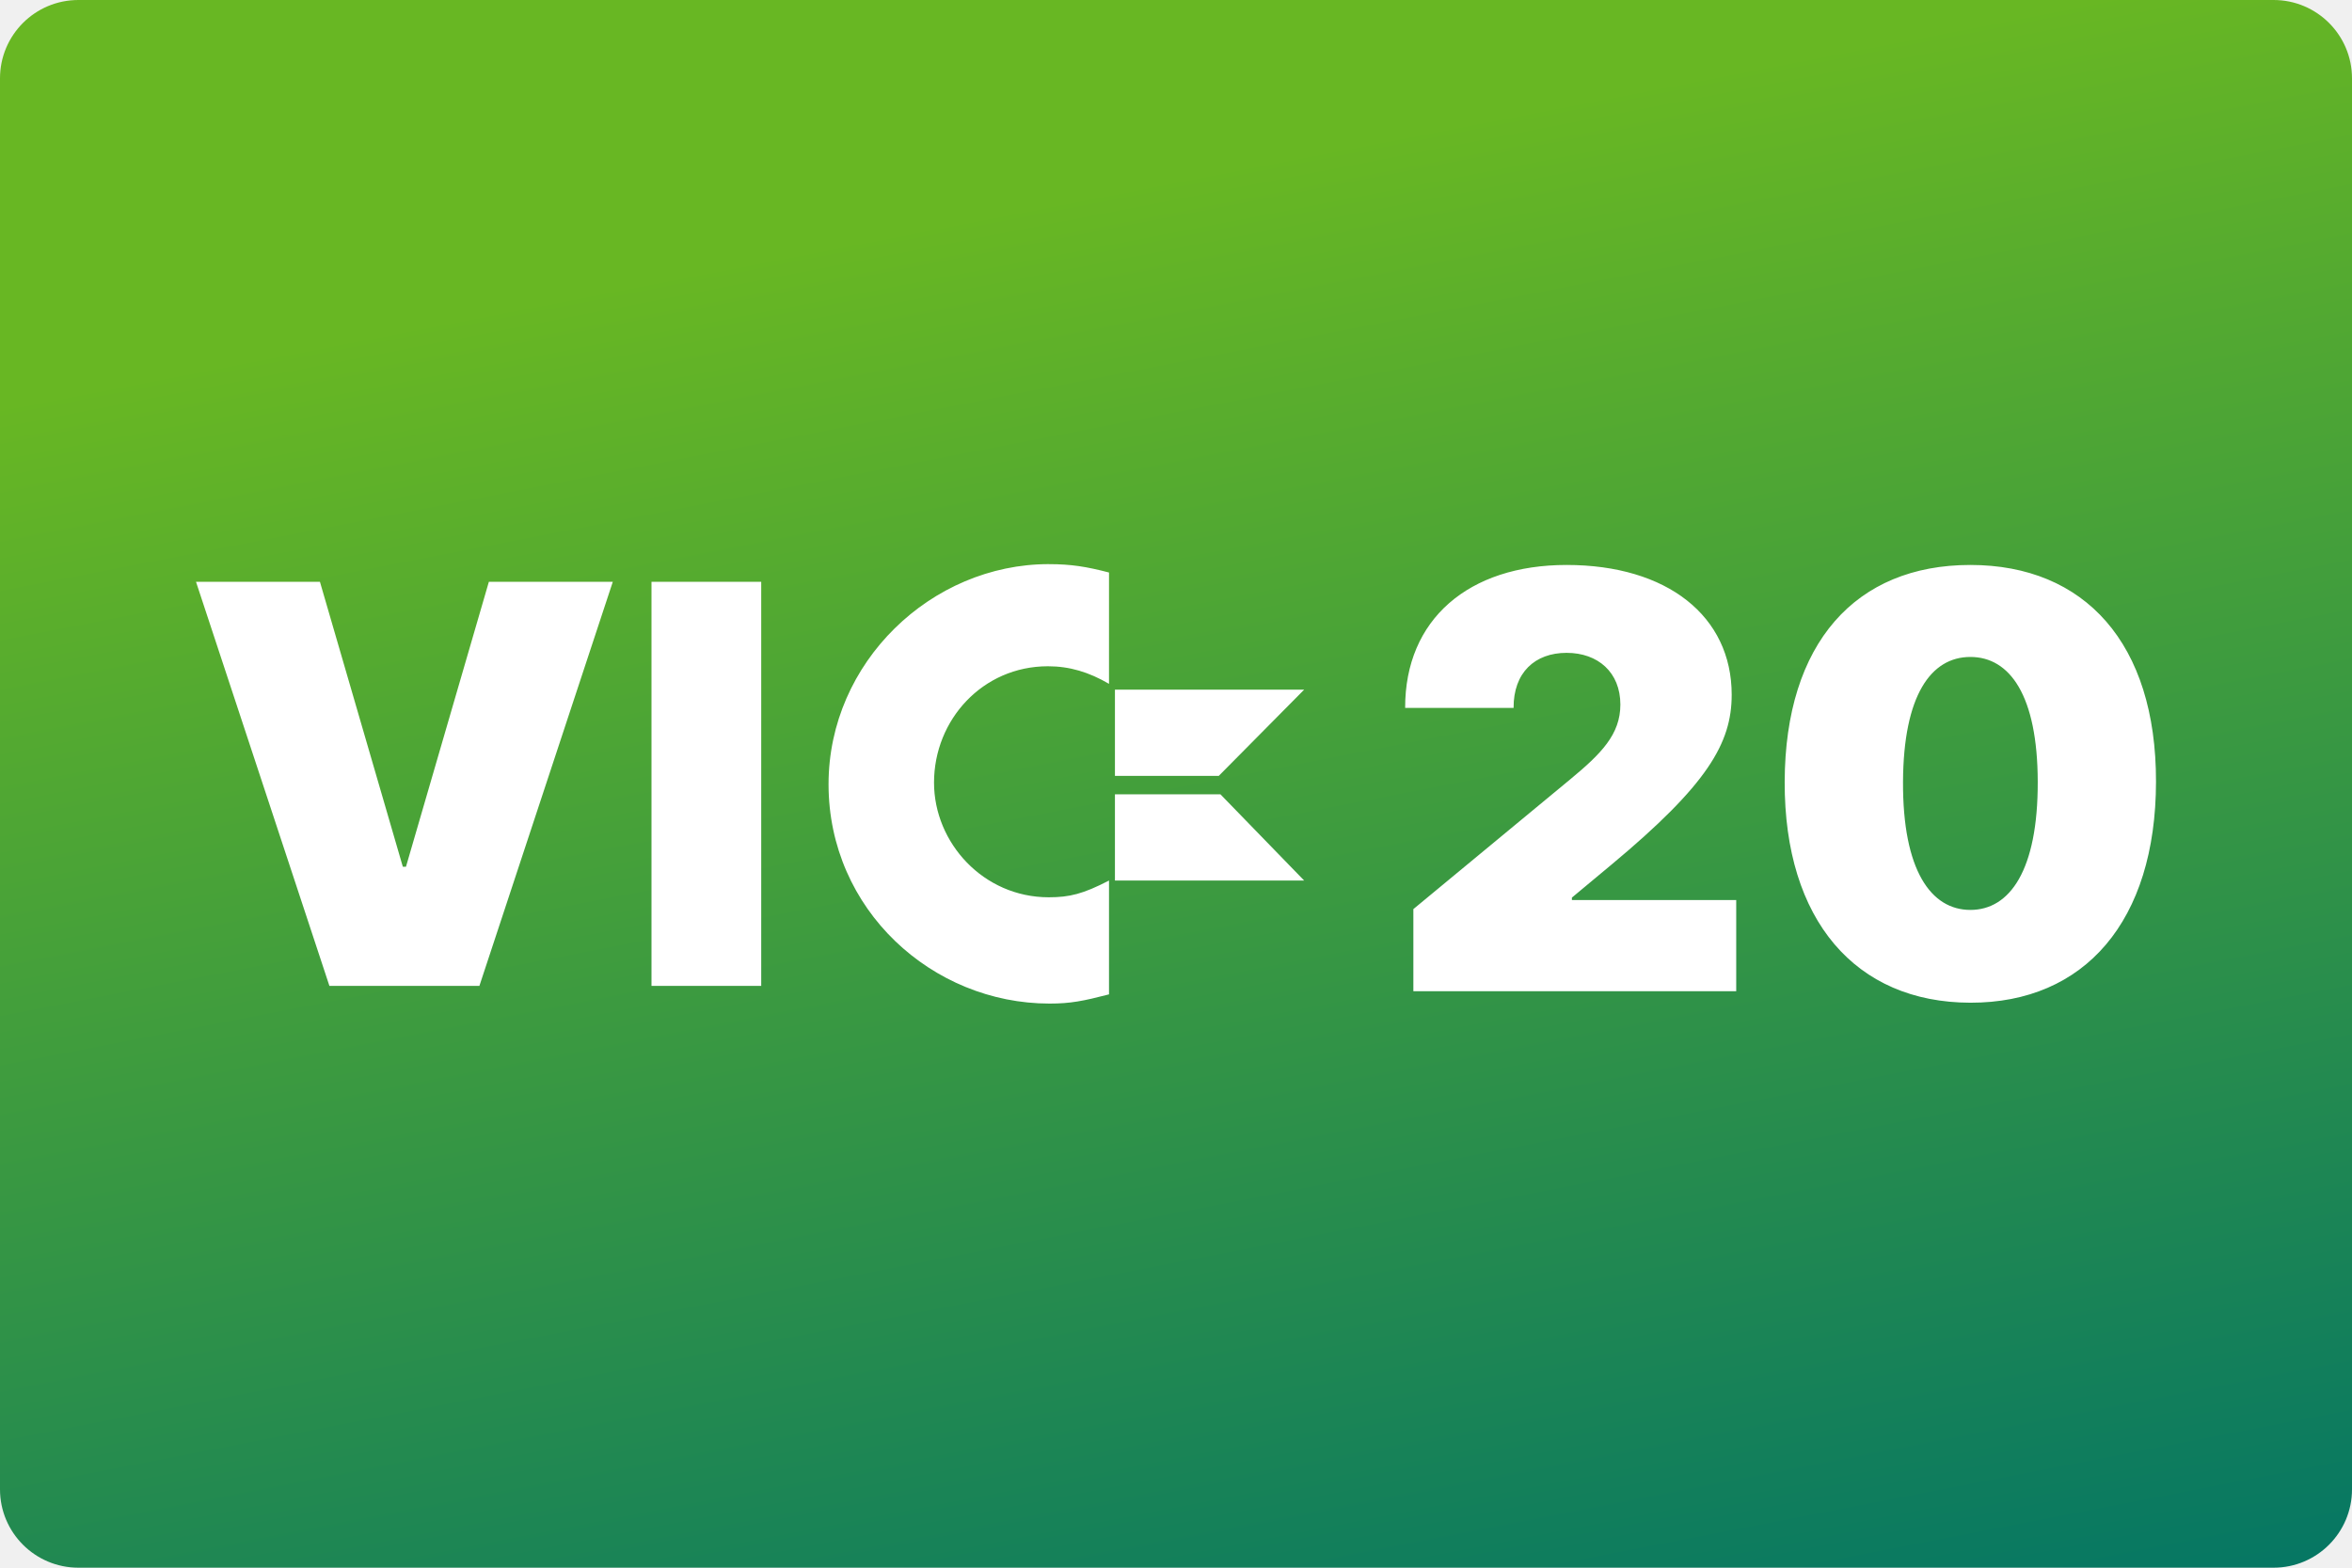
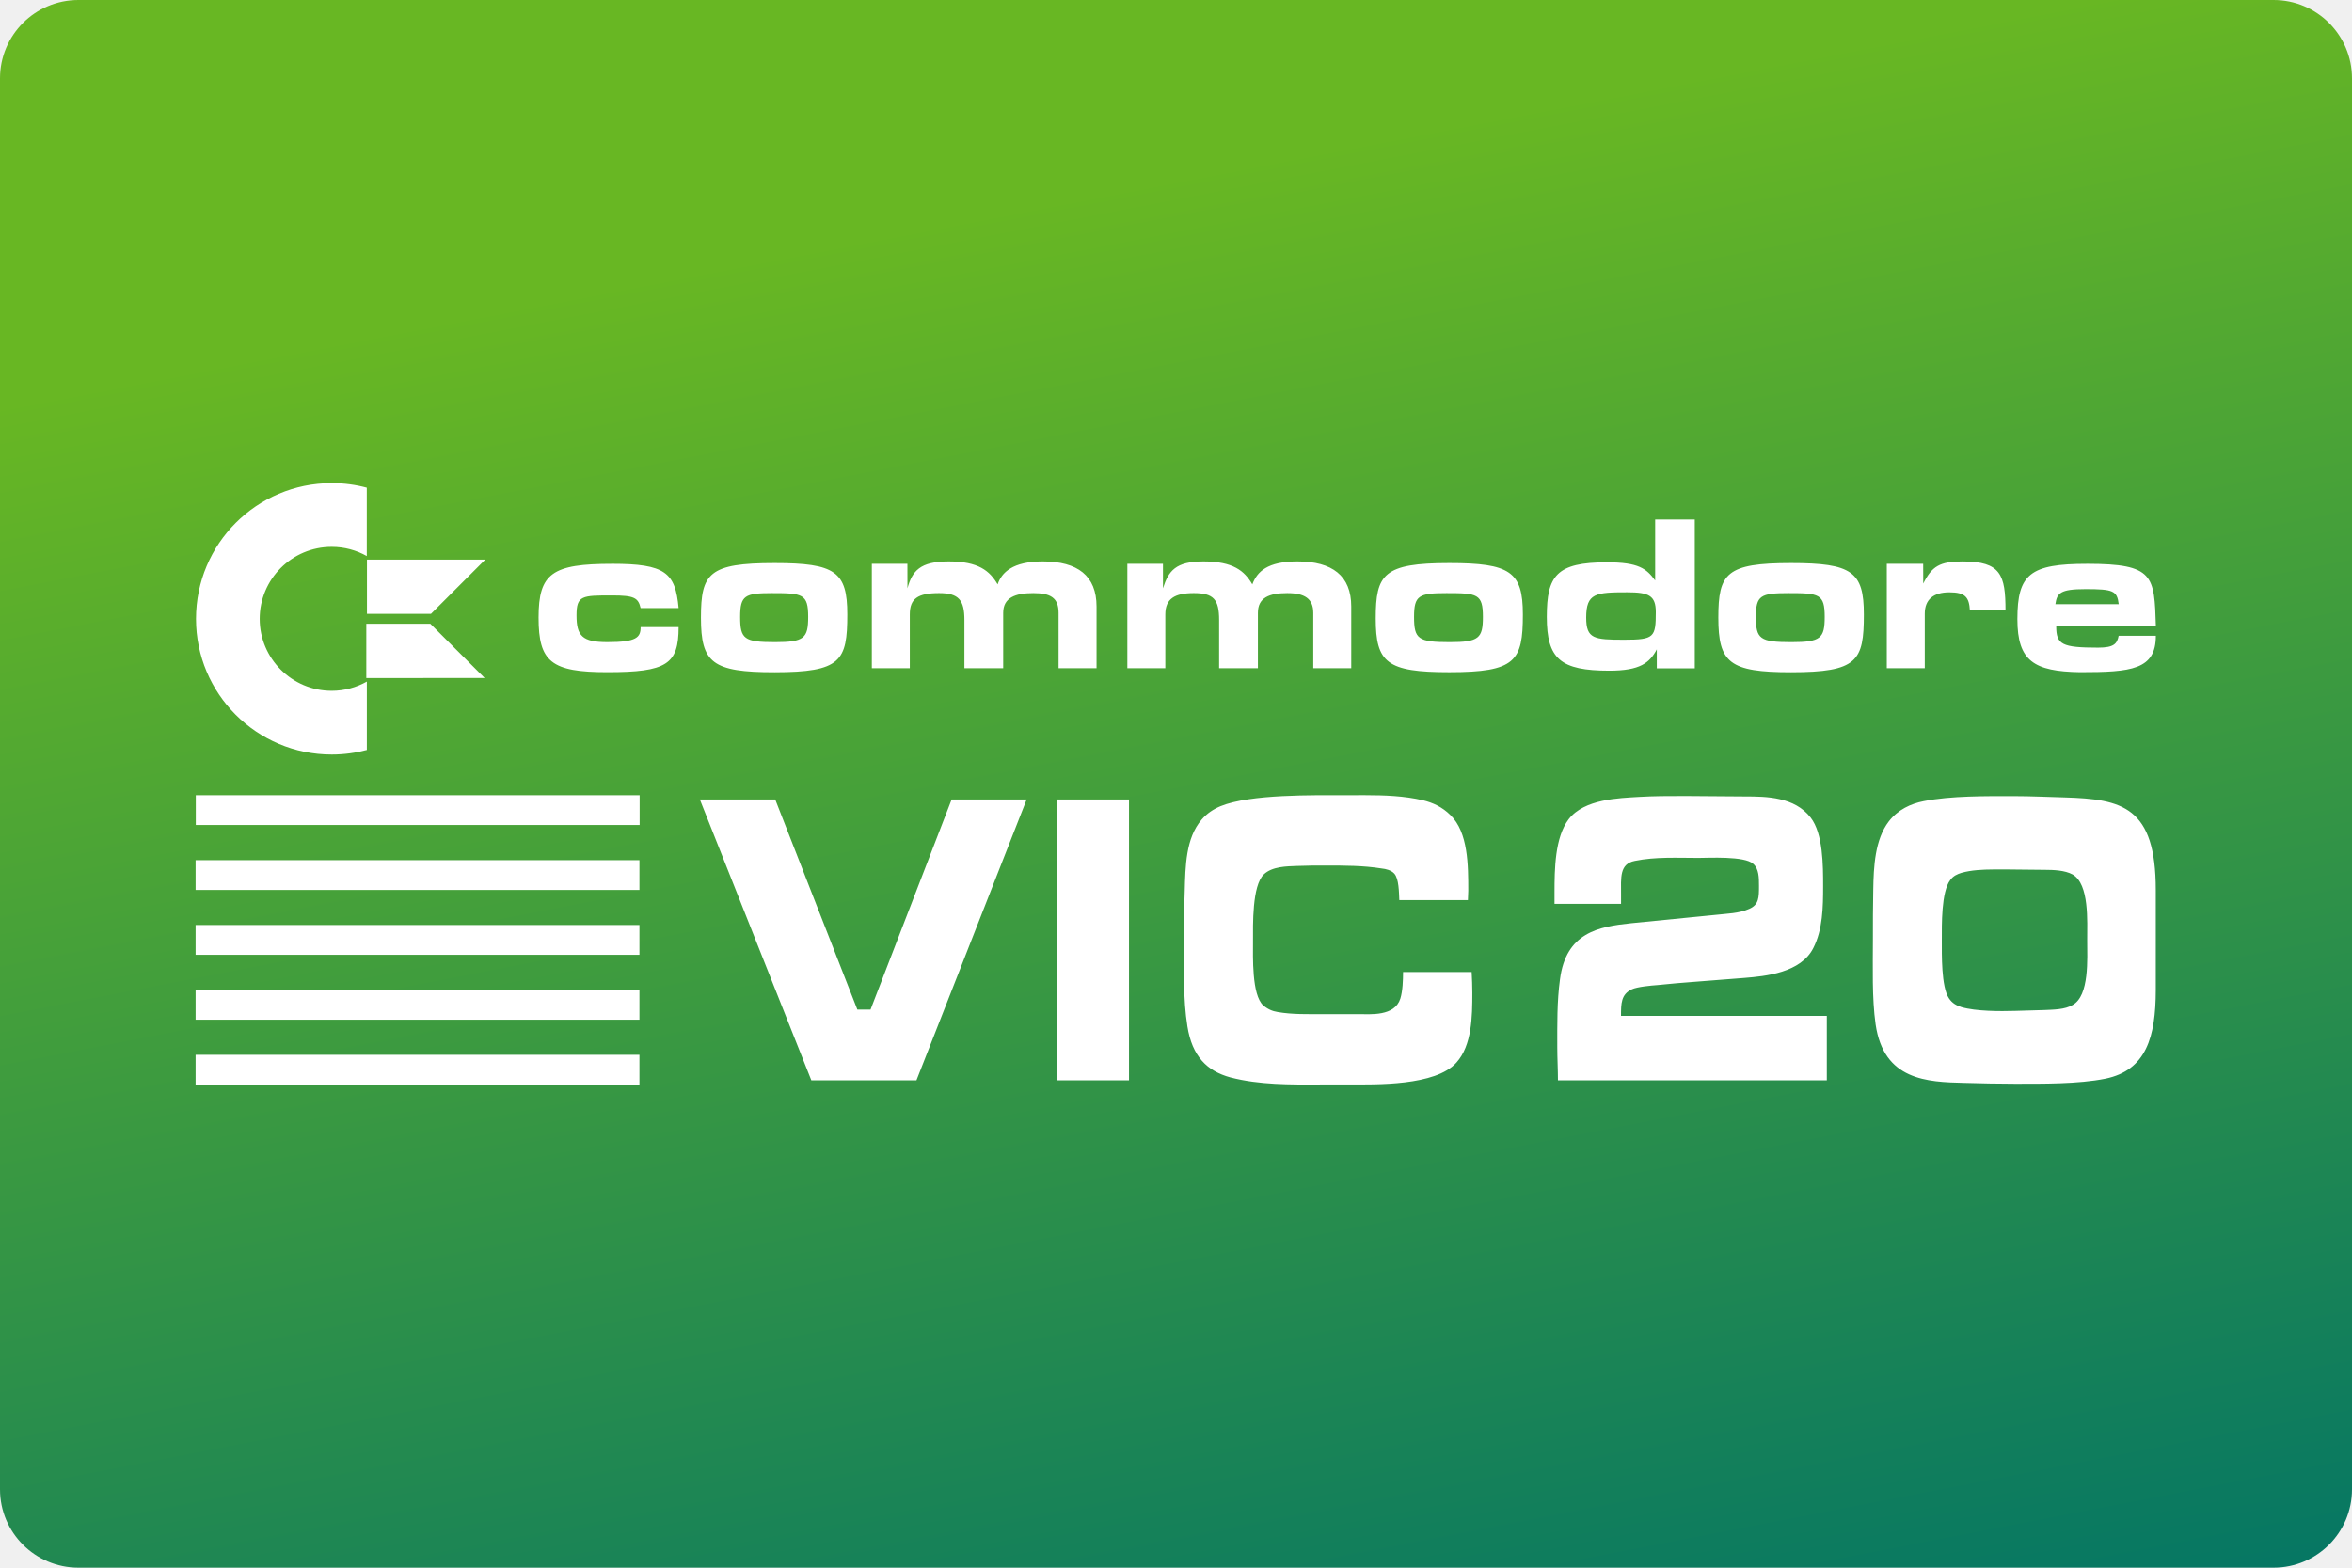
- <svg xmlns="http://www.w3.org/2000/svg" width="480" height="320" version="1.1" viewBox="0 0 480 320">
+ <svg xmlns="http://www.w3.org/2000/svg" width="480" height="320" version="1.1" viewBox="0 0 480 320" xml:space="preserve">
  <defs>
-     <linearGradient id="a" x1="44.05" x2="61.232" y1="13.229" y2="101.72" gradientTransform="scale(3.7795)" gradientUnits="userSpaceOnUse">
+     <linearGradient id="a" x1="44.05" x2="61.23" y1="13.23" y2="101.7" gradientTransform="scale(3.78)" gradientUnits="userSpaceOnUse">
      <stop stop-color="#68b723" offset="0" />
      <stop stop-color="#007367" offset="1" />
    </linearGradient>
  </defs>
-   <rect width="480" height="320" ry="16" fill="url(#a)" stroke-linecap="square" stroke-linejoin="round" stroke-width="2" style="paint-order:stroke fill markers" />
-   <path d="m214.03 115.15c-23.92 0-44.939 19.992-44.939 44.938 0 25.629 21.185 44.765 45.105 44.765 4.272 0 6.836-0.513 12.133-1.879v-23.236c-5.297 2.734-8.029 3.417-12.301 3.417-13.327 0-23.41-11.105-23.41-23.407 0-12.814 9.912-23.749 23.239-23.749 4.442 0 8.371 1.196 12.472 3.588v-22.725c-4.613-1.196-7.688-1.708-12.301-1.708zm105.68 0.171c-19.992 0-32.987 11.108-32.945 29.173h22.131c-0.042-7.209 4.359-11.233 10.814-11.233 6.413 0 10.978 3.982 10.978 10.562 0 6.077-3.898 10.015-10.227 15.254l-32.019 26.491v16.765h65.888v-18.611h-33.533v-0.503l8.049-6.706c19.573-16.304 24.561-24.771 24.561-34.704 0-16.01-13.118-26.488-33.697-26.488zm82.401 0c-23.387 0-37.807 15.926-37.89 44.258-0.084 28.291 14.502 45.056 37.89 45.097 23.345 0.042 37.848-16.682 37.89-45.097 0.042-28.249-14.544-44.258-37.89-44.258zm-362.11 3.437 27.226 82.484h30.609l27.226-82.484h-25.293l-16.916 58.159h-0.644l-16.916-58.159zm92.957 0v82.484h22.393v-82.484zm269.16 15.341c8.047 0 13.705 7.836 13.747 25.481 0.042 18.064-5.7 26.155-13.747 26.155-8.047 0-13.831-8.091-13.747-26.155 0.084-17.645 5.7-25.481 13.747-25.481zm-174.58 6.679v17.6h21.188l17.426-17.6zm0 21.36v17.597h38.615l-17.083-17.597z" fill="#fff" stroke-width="1.708" />
-   <style type="text/css">.st0{fill:#FC0C18;}
- 	.st1{fill:#FC0C18;}</style>
+   <rect width="480" height="320" ry="16" fill="url(#a)" />
+   <path d="m67.69 98.62c-15.29 0-27.69 12.4-27.69 27.7 0 15.3 12.4 27.7 27.7 27.7 2.479 0 4.874-0.331 7.166-0.936v-13.95h-0.012c-2.125 1.187-4.562 1.875-7.166 1.875-8.093 0-14.69-6.584-14.69-14.69 0-8.104 6.582-14.69 14.69-14.69 2.604 0 5.041 0.677 7.166 1.875v-13.95c-2.281-0.615-4.687-0.938-7.166-0.938zm270.1 7.428v12.44c-1.771-2.427-3.386-3.707-9.844-3.707-10.33 0-12.27 2.749-12.27 11.14 0 8.562 2.75 10.98 12.76 10.98 6.302 0 8.24-1.614 9.688-4.354v3.875h7.75v-30.37h-8.084zm-262.9 8.176v11.08h7.959 3.656 1.447l11.08-11.08h-12.53-3.656-7.959zm118.7 0.375c-5.812 0-7.428 1.938-8.396 5.49l-0.01-5h-7.26v21.31h7.748v-10.98c0-3.229 1.616-4.354 5.98-4.354 4.041 0 5.166 1.449 5.166 5.49v9.842h7.916v-11.3c0-3.073 2.416-4.031 6.135-4.031 3.552 0 5.166 0.969 5.166 4.031v11.3h7.75v-12.59c0-6.291-3.875-9.209-10.98-9.209-6.135 0-8.395 2.261-9.207 4.688-1.614-2.75-3.875-4.688-10.01-4.688zm51.98 0c-5.646 0-7.106 1.938-8.23 5.49v-5h-7.27v21.31h7.75v-10.98c0-3.229 1.938-4.354 5.812-4.354 4.041 0 5.166 1.293 5.166 5.49v9.842h7.916v-11.3c0-3.073 2.26-4.031 5.979-4.031 3.552 0 5.322 1.125 5.322 4.031v11.3h7.75v-12.59c0-6.291-3.875-9.209-10.98-9.209-6.135 0-8.238 2.094-9.207 4.688-1.614-2.75-3.875-4.688-10.01-4.688zm155 0c-4.687 0-6.302 0.97-8.072 4.521l-0.012-4.031h-7.426v21.31h7.75v-11.13c0-2.906 1.781-4.363 5.01-4.363 3.229 0 4.041 0.968 4.197 3.707h7.27c0-7.26-0.967-10.01-8.717-10.01zm-242.5 0.334c-13.41 0-15.02 2.093-15.02 11.14 0 9.208 2.262 11.15 15.02 11.15 13.56-0.01 14.85-2.272 14.85-11.8 0-8.718-2.425-10.49-14.85-10.49zm137.7 0c-13.41 0-15.01 2.26-15.01 11.3 0 9.041 2.26 10.98 15.01 10.98 13.56 0 15.02-2.26 15.02-11.79 0-8.718-2.583-10.49-15.02-10.49zm69.76 0c-13.24 0-14.85 2.093-14.85 11.14 0 9.208 2.26 11.15 14.85 11.15 13.56-0.01 14.85-2.272 14.85-11.8 0-8.718-2.427-10.49-14.85-10.49zm-240.6 0.156c-12.27 0-15.02 1.937-15.02 10.98 0 9.041 2.583 11.14 14.05 11.14 12.11 0 14.53-1.614 14.53-9.207h-7.75c0 2.104-0.802 3.072-6.781 3.072-5.166 0-6.301-1.291-6.301-5.488 0-4.041 1.124-4.043 7.27-4.043 4.521 0 5.323 0.49 5.812 2.584h7.75c-0.646-7.27-2.751-9.041-13.56-9.041zm301 0c-11.62 0-14.22 2.093-14.22 11.3 0 8.562 3.396 10.66 12.76 10.82 10.5 0 15.5-0.489 15.5-7.426h-7.594c-0.312 1.614-0.959 2.416-4.188 2.416-7.427 0-8.551-0.645-8.551-4.363h20.34c-0.323-10.33-0.322-12.75-14.05-12.75zm-0.322 5.166c5.656 0 6.458 0.322 6.781 3.072h-12.92c0.323-2.26 0.968-3.072 6.135-3.072zm-93.5 0.646c4.354 0 5.812 0.646 5.812 4.031 0 5.166-0.322 5.654-6.457 5.654-6.135 0-7.75-0.166-7.75-4.52 0-5 1.937-5.166 8.395-5.166zm-174.6 0.166c6.302 0 7.426 0.157 7.426 4.844 0 4.364-0.811 5.166-6.779 5.166-6.302 0-7.105-0.645-7.105-5.166 0-4.364 0.97-4.844 6.459-4.844zm137.7 0c6.302 0 7.428 0.157 7.428 4.844 0 4.364-0.813 5.166-6.781 5.166-6.468 0-7.271-0.645-7.271-5.166 0-4.364 0.969-4.844 6.625-4.844zm69.75 0c6.302 0 7.428 0.157 7.428 4.844 0 4.364-0.802 5.166-6.781 5.166-6.448 0-7.26-0.645-7.26-5.166 0-4.364 0.968-4.844 6.613-4.844zm-290.2 6.26v11.08h11.62v-0.012h12.53l-11.08-11.07h-1.447-11.62zm203.8 34.98c-1.322-0.002-2.641 0.01-3.951 0.01-6.416 0-19.45-0.249-25.52 2.24-1.448 0.604-2.759 1.456-3.863 2.748-3.239 3.781-3.314 9.458-3.449 14.7-0.135 3.354-0.135 6.791-0.135 10.23 0 5.677-0.208 11.7 0.688 17.28 0.969 6.104 4 9.115 8.76 10.41 5.927 1.542 12.2 1.457 18.27 1.457v-0.02h5.947c5.448 0 17.66 0.344 21.93-4.469 3.167-3.531 3.24-9.374 3.24-14.27 0-1.375-0.062-2.834-0.135-4.209h-14c0 1.635-0.074 3.864-0.553 5.416-1.167 3.698-6.134 3.178-8.686 3.178h-7.104c-3.031 0-6.272 0.093-9.24-0.428-1.104-0.167-2.073-0.604-2.969-1.375-2.344-2.146-2.072-9.969-2.072-13.06 0-3.354-0.208-11.34 2.209-13.67 1.729-1.635 4.687-1.634 6.76-1.717 2-0.083 3.926-0.084 5.926-0.084 3.719 0 7.646-6.2e-4 11.38 0.604 0.823 0.083 1.926 0.344 2.551 1.031 0.958 1.031 0.958 3.864 1.031 5.416h14c0-0.604 0.072-1.29 0.072-1.895 0-5.156 0.002-11.95-3.654-15.47-1.656-1.635-3.511-2.499-5.584-3.01-3.875-0.906-7.873-1.034-11.84-1.041zm-238.6 0.01v6.082h90.58v-6.082h-90.58zm303.5 0.166c-2.969 0-5.926 6.6e-4 -8.895 0.178-4.208 0.25-11.24 0.426-14.42 4.551-2.823 3.698-2.896 10.23-2.896 14.96v2.322h13.58v-1.896c0-3.437-0.355-6.269 2.822-6.873 4.208-0.865 8.759-0.606 12.97-0.606 2 0 9.449-0.426 11.18 1.209 1.177 1.031 1.176 2.833 1.176 4.469 0 2.406 0.002 3.864-1.998 4.729-2.135 0.948-4.554 0.949-6.762 1.209l-17.37 1.719c-6.614 0.698-13.24 1.894-14.48 11.44-0.625 4.562-0.553 9.198-0.553 13.84 0 2.236 0.136 4.545 0.137 6.781h54.87v-13.16h-42c0-2.489 7.6e-4 -4.385 2.209-5.416 1.104-0.521 4.061-0.782 5.238-0.865 2.625-0.26 5.24-0.51 7.865-0.688 3.312-0.25 6.551-0.509 9.863-0.769 4.281-0.344 11.52-1.033 14.07-6.105 1.927-3.781 2-8.333 2-12.63 0-4.208 0.001-10.74-2.551-14.01-3.302-4.219-8.959-4.301-13.38-4.301l-11.38-0.084h-1.312zm67.67 0.021c-5.656 0-13.03-0.083-18.55 1.031-2.625 0.51-5.239 1.719-7.104 4.125-2.833 3.698-3.105 9.198-3.178 14.01-0.073 3.437-0.072 6.791-0.072 10.23 0 5.406-0.208 11.85 0.553 17.19 1.656 11.44 10.49 11.78 18.07 11.95 3.448 0.094 6.824 0.178 10.27 0.178 5.583 0 13.03 0.083 18.55-1.031 8.343-1.719 10.27-8.51 10.29-18.05v-20.46c0-17.01-6.834-18.56-18.62-18.91-3.385-0.083-6.832-0.26-10.21-0.26zm-268.3 0.688 22.75 57.33h21.45l22.49-57.33h-15.31l-16.55 42.89h-2.688l-16.76-42.89h-15.38zm72.89 0v57.33h14.69v-57.33h-14.69zm-175.8 12.38v6.082h90.58v-6.082h-90.58zm366.9 1.895c0.731-0.004 1.454 0 2.16 0 2.823 0 5.583 0.084 8.344 0.084 1.729 0 4.073 0.083 5.656 0.947 3.448 1.969 2.968 9.626 2.979 13.4 0 3.781 0.479 11.34-2.969 13.24-1.583 0.948-3.927 0.948-5.656 1.031l-6.072 0.176c-3.104 0.094-8 0.095-10.97-0.769-1.031-0.344-1.863-0.772-2.551-1.803-1.583-2.323-1.449-9.03-1.449-11.86 0-3.094-0.134-9.885 1.73-12.29 0.615-0.854 1.447-1.199 2.27-1.459 2.07-0.578 4.334-0.675 6.527-0.688zm-366.9 11.35v6.072h90.58v-6.072h-90.58zm0 13.25v6.072h90.58v-6.072h-90.58zm0 13.24v6.084h90.58v-6.084h-90.58z" fill="#fff" />
</svg>
